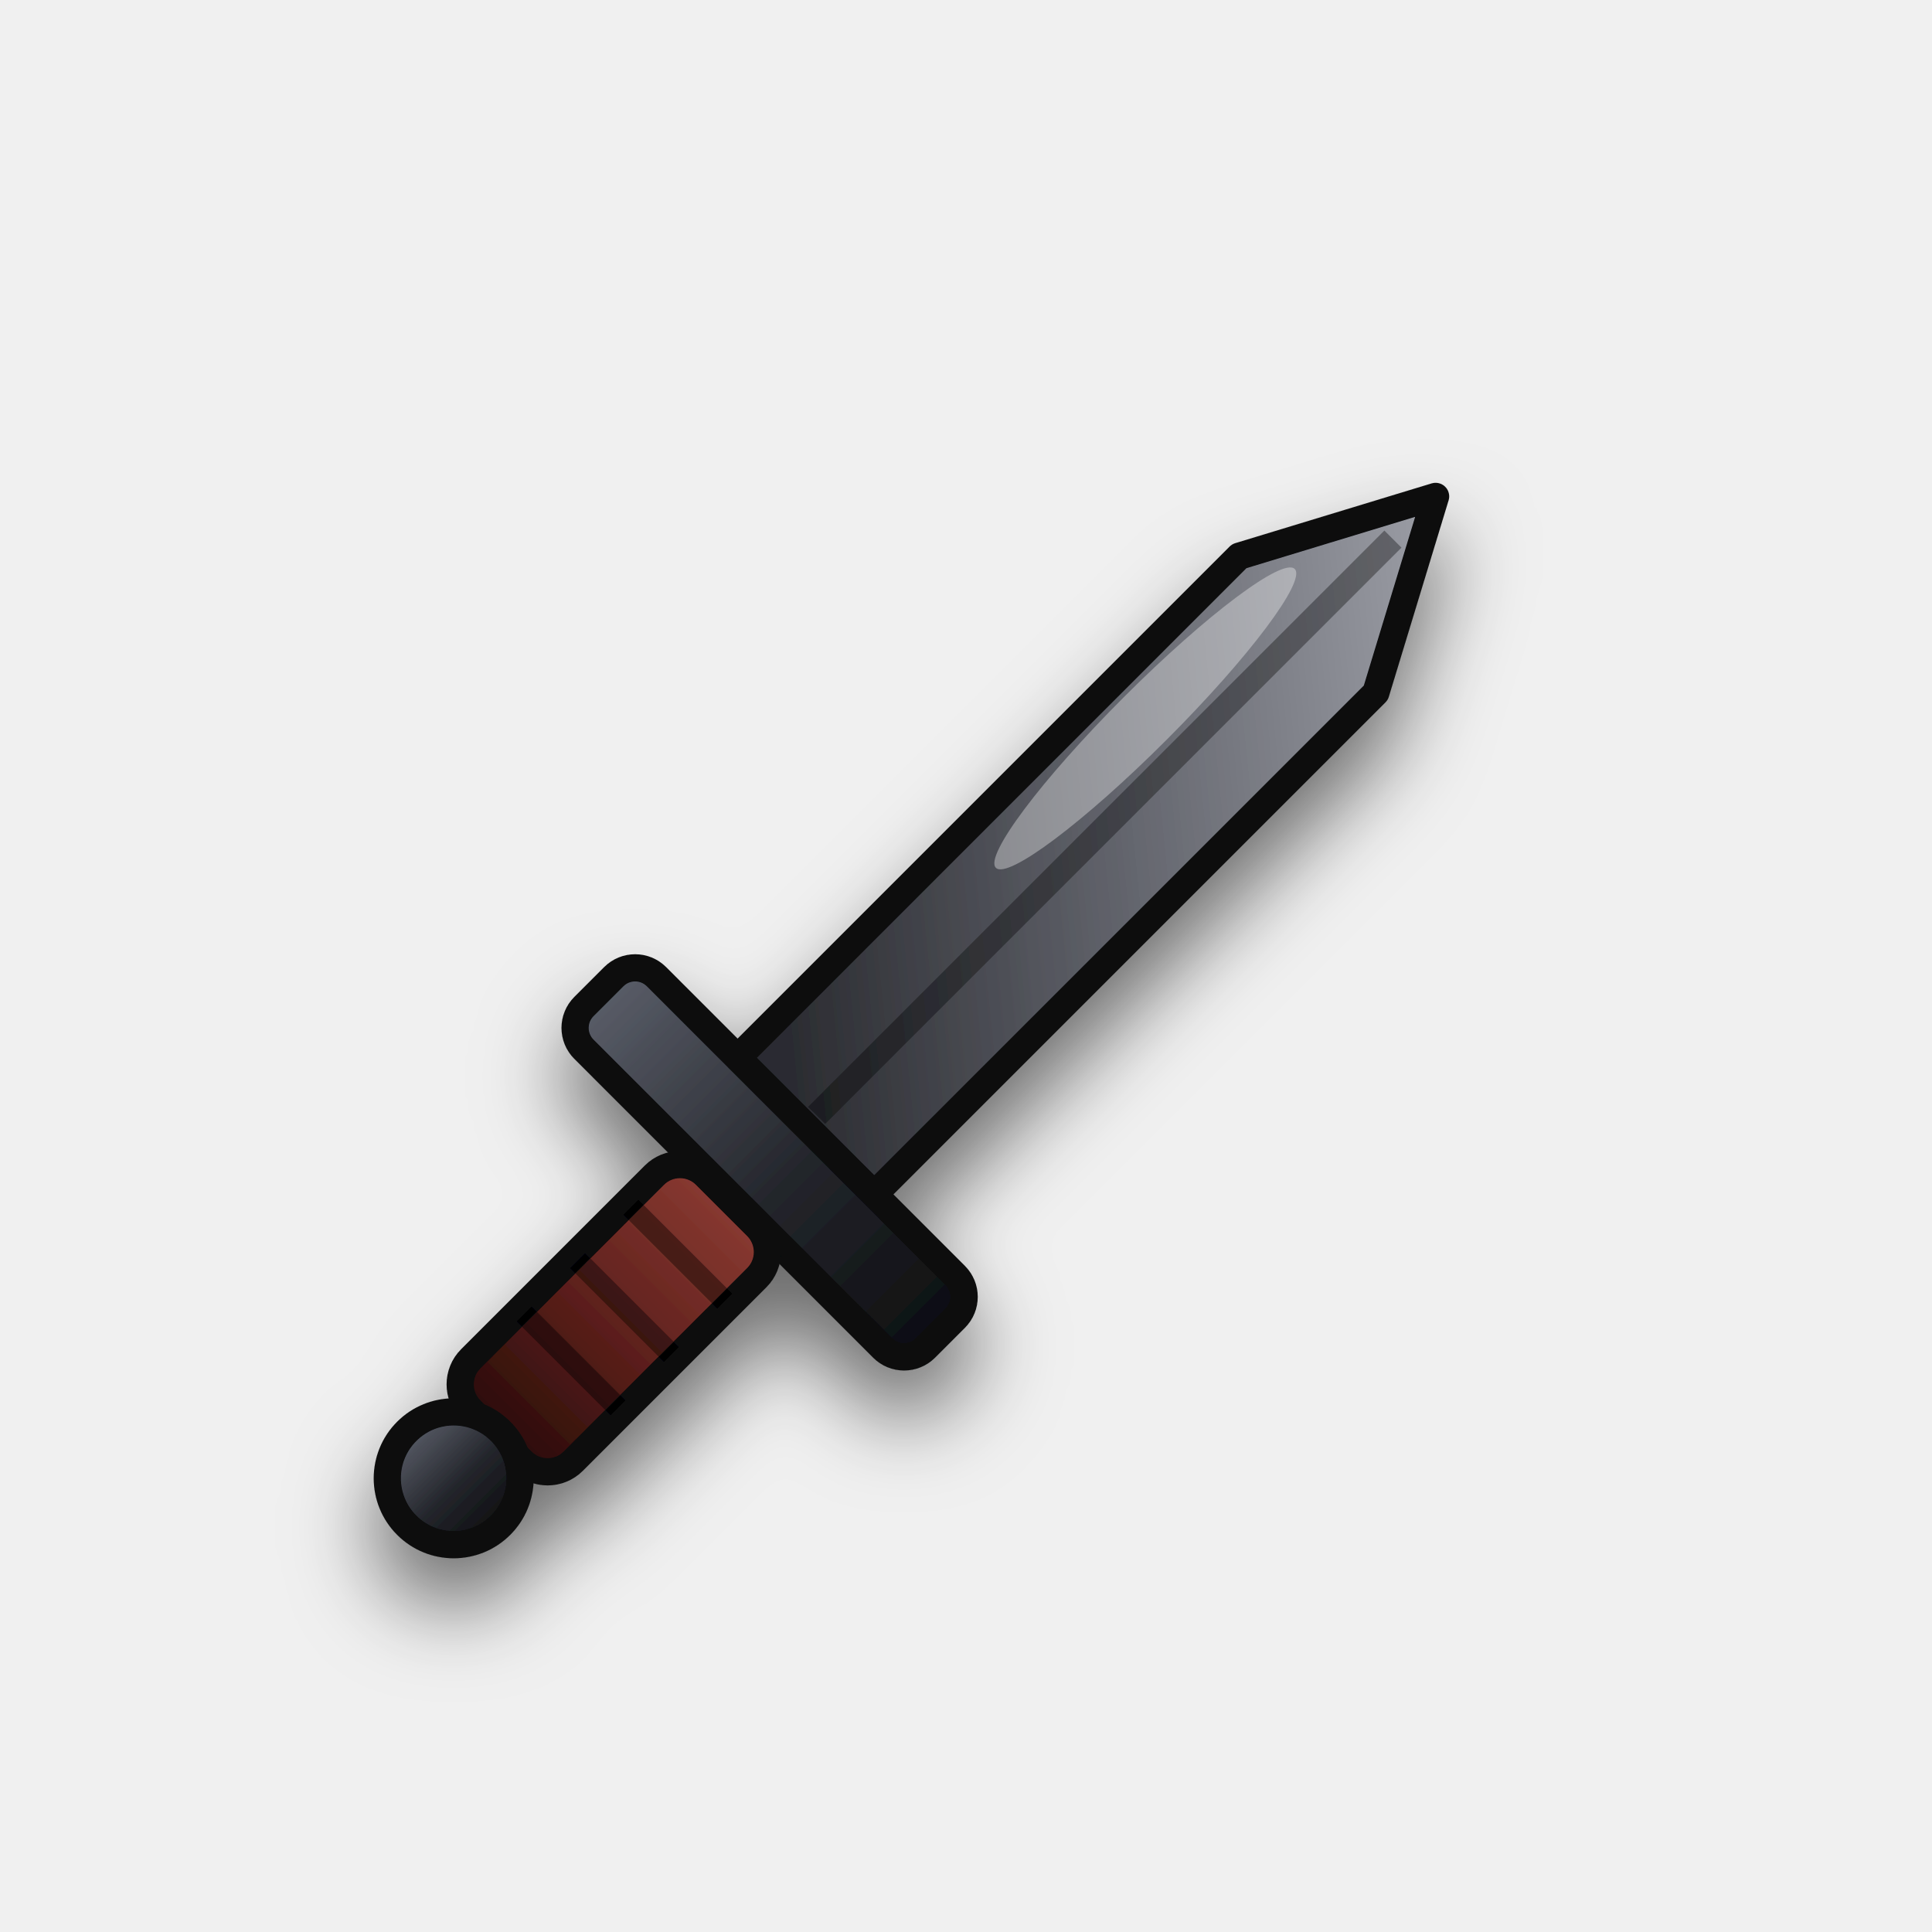
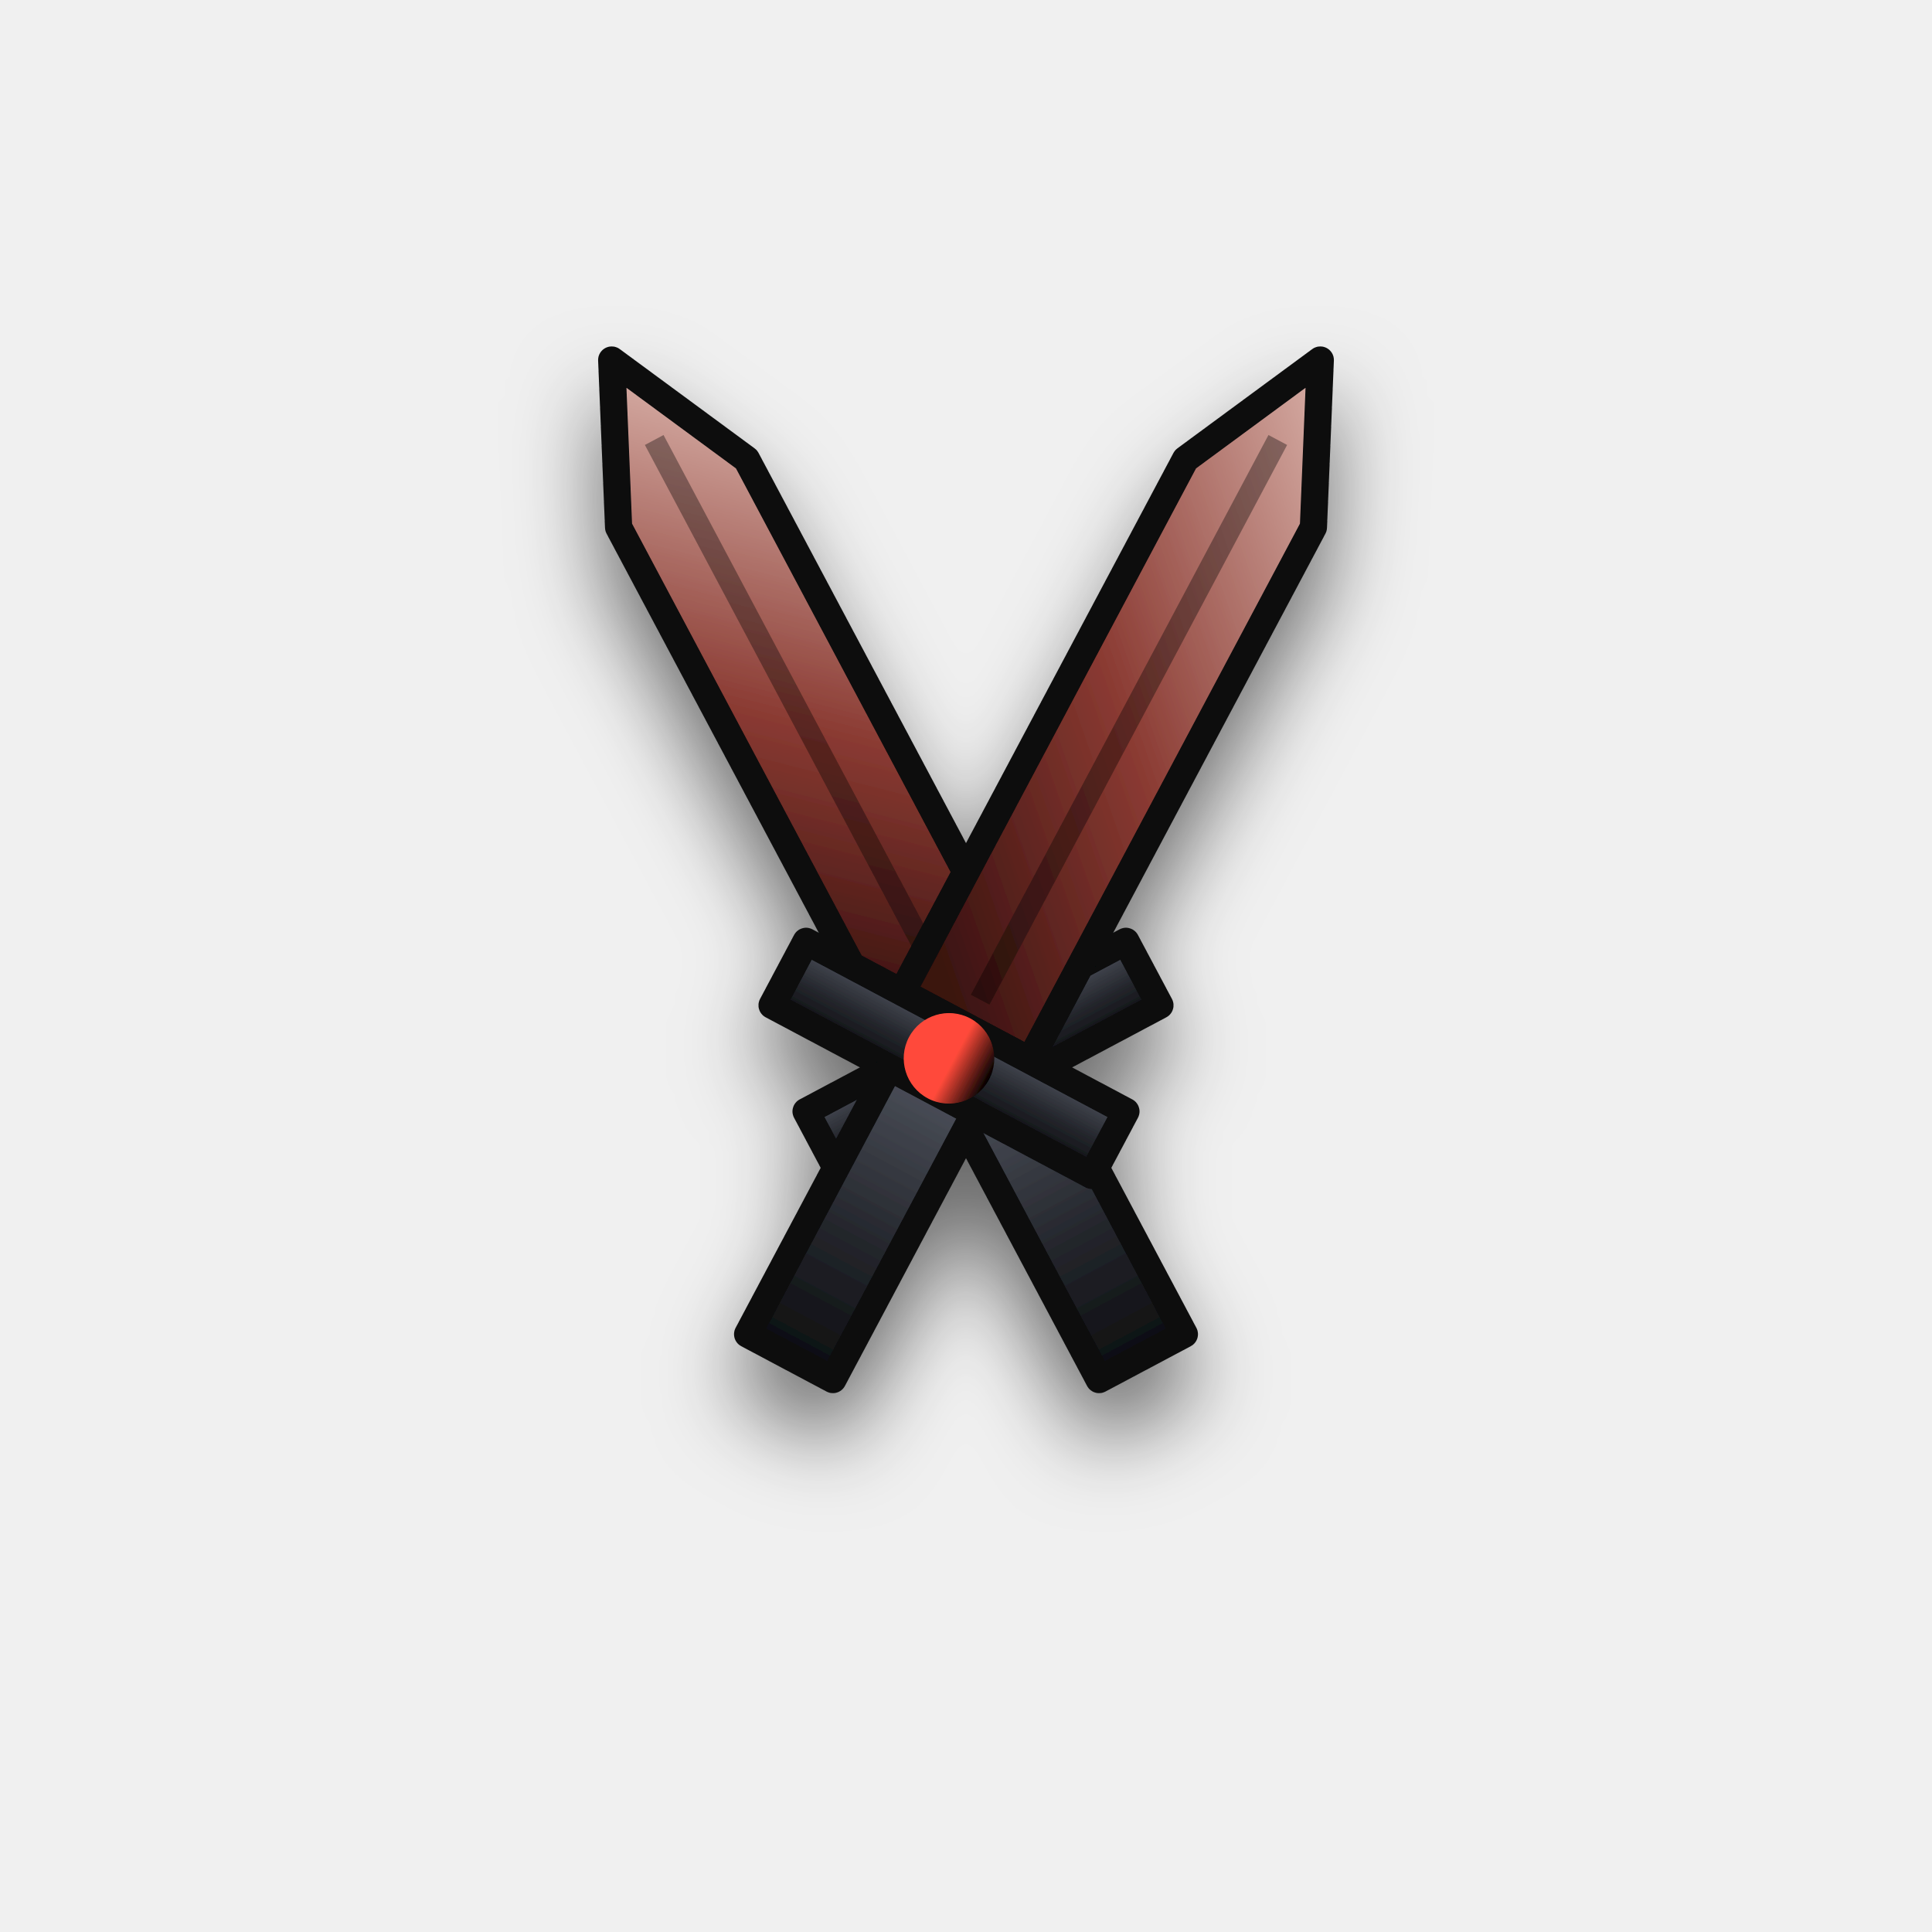
<svg xmlns="http://www.w3.org/2000/svg" viewBox="0 0 64 64" width="64" height="64">
  <defs>
    <filter id="sh" x="-20%" y="-20%" width="140%" height="150%">
      <feDropShadow dx="0" dy="1.6" stdDeviation="1.4" flood-color="#000" flood-opacity=".55" />
    </filter>
    <linearGradient id="g1" x1="58.682%" y1="0.76%" x2="41.318%" y2="99.24%">
-       <stop offset="0" stop-color="#9c9ea6" />
-       <stop offset=".55" stop-color="#5c5e66" />
-       <stop offset="1" stop-color="#2a2b30" />
+       <stop offset="0" stop-color="#d8b0a8" />
+       <stop offset=".55" stop-color="#8a3a32" />
+       <stop offset="1" stop-color="#3a1210" />
    </linearGradient>
-     <linearGradient id="g2" x1="0%" y1="50%" x2="100%" y2="50%">
-       <stop offset="0" stop-color="#5a5e69" />
+     <linearGradient id="g2" x1="50%" y1="0%" x2="50%" y2="100%">
+       <stop offset="0" stop-color="#4a4e58" />
      <stop offset=".55" stop-color="#24262c" />
      <stop offset="1" stop-color="#0d0e11" />
    </linearGradient>
-     <linearGradient id="g3" x1="50%" y1="0%" x2="50%" y2="100%">
-       <stop offset="0" stop-color="#8a3a32" />
-       <stop offset=".55" stop-color="#5a1e1a" />
-       <stop offset="1" stop-color="#2a0c0a" />
+     <linearGradient id="g3" x1="0%" y1="50%" x2="100%" y2="50%">
+       <stop offset="0" stop-color="#ff4a3a" />
+       <stop offset=".55" stop-color="#ff4a3a" />
+       <stop offset="1" stop-color="#000" />
    </linearGradient>
  </defs>
  <g filter="url(#sh)">
-     <g transform="rotate(45 32 32)">
-       <path d="M28.8 40 L 28.8 16 L 32 10 L 35.2 16 L 35.2 40 Z" fill="url(#g1)" stroke="#07080a" stroke-width=".9" stroke-linejoin="round" stroke-linecap="round" />
-       <path d="M32 12 L 32 39" stroke="rgba(0,0,0,.35)" stroke-width=".8" />
-       <rect x="24" y="39.5" width="16" height="3.4" rx="1" fill="url(#g2)" stroke="#07080a" stroke-width=".9" stroke-linejoin="round" stroke-linecap="round" />
-       <rect x="29.6" y="43" width="4.8" height="11" rx="1.2" fill="url(#g3)" stroke="#07080a" stroke-width=".9" stroke-linejoin="round" stroke-linecap="round" />
-       <path d="M29.8 45.5 h4.4 M29.8 48 h4.4 M29.8 50.5 h4.4" stroke="rgba(0,0,0,.4)" stroke-width=".7" />
-       <circle cx="32" cy="56" r="2.2" fill="url(#g2)" stroke="#07080a" stroke-width=".9" stroke-linejoin="round" stroke-linecap="round" />
-       <ellipse cx="30.4" cy="22" rx="1" ry="7" transform="rotate(0 30.4 22)" fill="#fff" opacity="0.35" />
+     <g transform="rotate(-28 32 34)">
+       <path d="M29.6 34 L 29.6 14 L 32 9 L 34.4 14 L 34.4 34 Z" fill="url(#g1)" stroke="#07080a" stroke-width=".9" stroke-linejoin="round" stroke-linecap="round" />
+       <path d="M32 12 L 32 33" stroke="rgba(0,0,0,.35)" stroke-width=".7" />
+       <path d="M26 34 h12 v2.4 h-12 z" fill="url(#g2)" stroke="#07080a" stroke-width=".9" stroke-linejoin="round" stroke-linecap="round" />
+       <path d="M30.4 36.4 h3.2 v10 h-3.2 z" fill="url(#g2)" stroke="#07080a" stroke-width=".9" stroke-linejoin="round" stroke-linecap="round" />
+       <circle cx="32" cy="35.2" r="1.5" fill="url(#g3)" />
+     </g>
+     <g transform="rotate(28 32 34)">
+       <path d="M29.6 34 L 29.6 14 L 32 9 L 34.4 14 L 34.4 34 Z" fill="url(#g1)" stroke="#07080a" stroke-width=".9" stroke-linejoin="round" stroke-linecap="round" />
+       <path d="M32 12 L 32 33" stroke="rgba(0,0,0,.35)" stroke-width=".7" />
+       <path d="M26 34 h12 v2.4 h-12 z" fill="url(#g2)" stroke="#07080a" stroke-width=".9" stroke-linejoin="round" stroke-linecap="round" />
+       <path d="M30.4 36.4 h3.2 v10 h-3.2 z" fill="url(#g2)" stroke="#07080a" stroke-width=".9" stroke-linejoin="round" stroke-linecap="round" />
+       <circle cx="32" cy="35.2" r="1.5" fill="url(#g3)" />
    </g>
  </g>
</svg>
